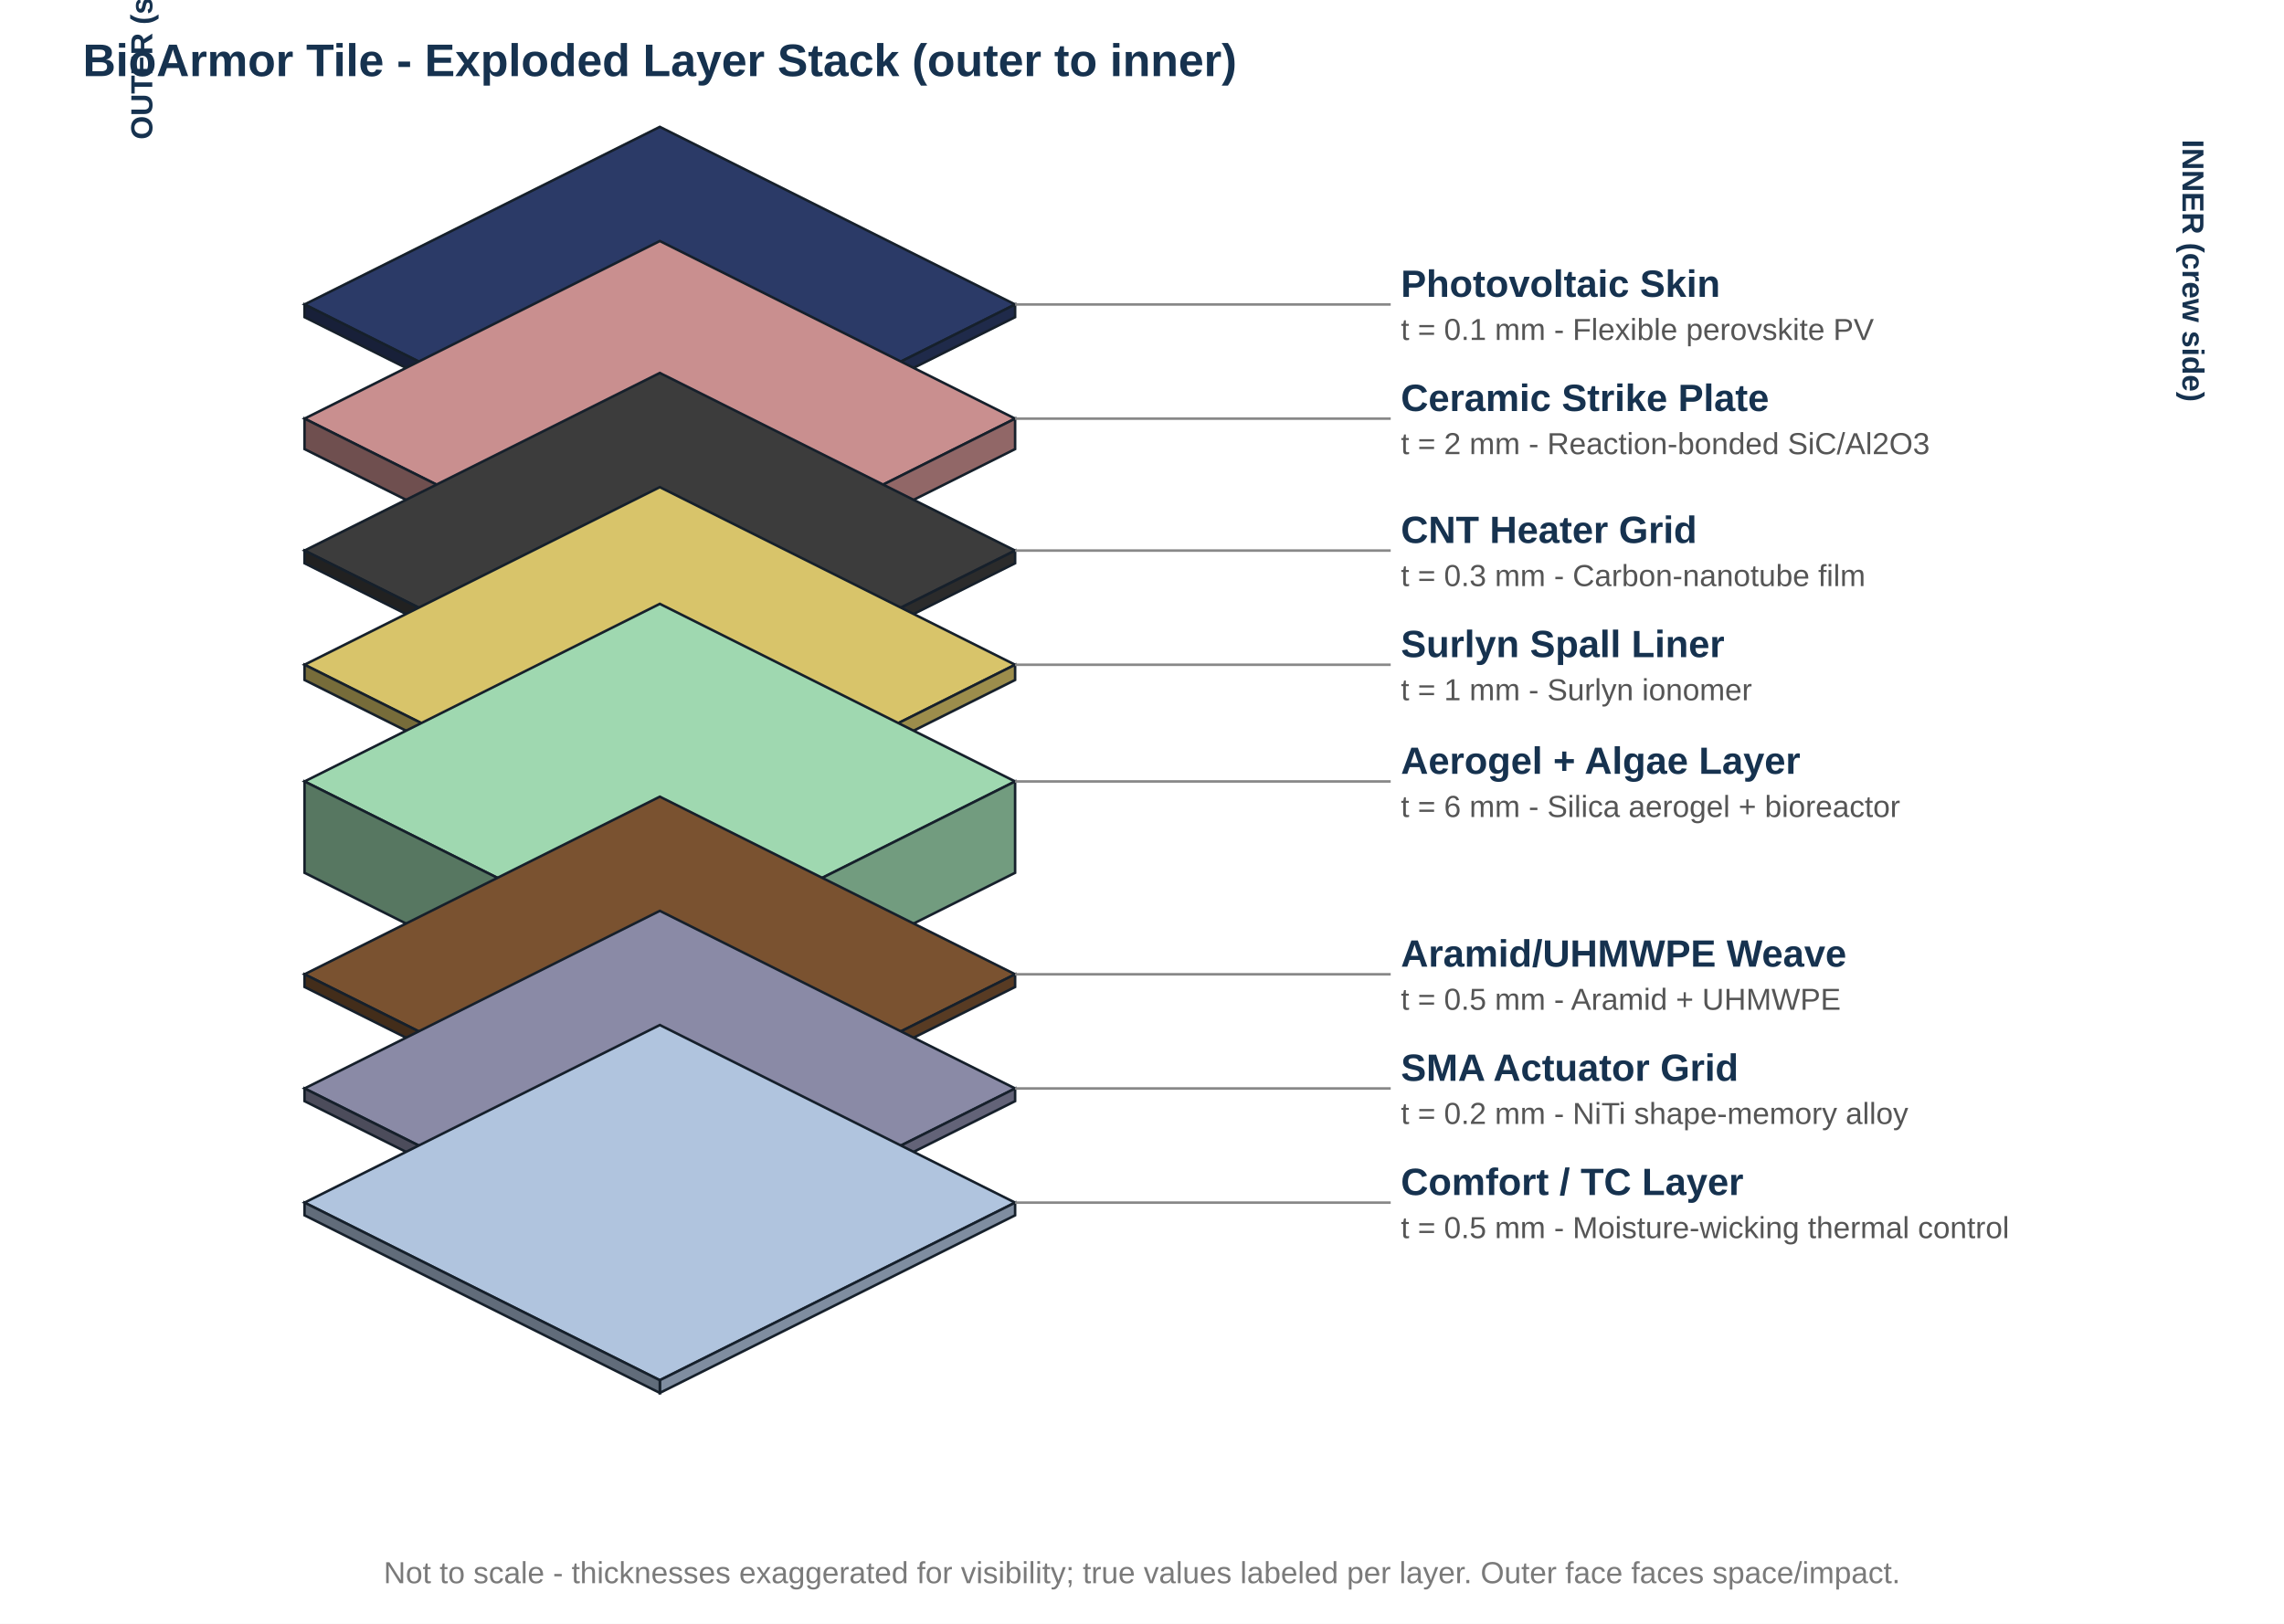
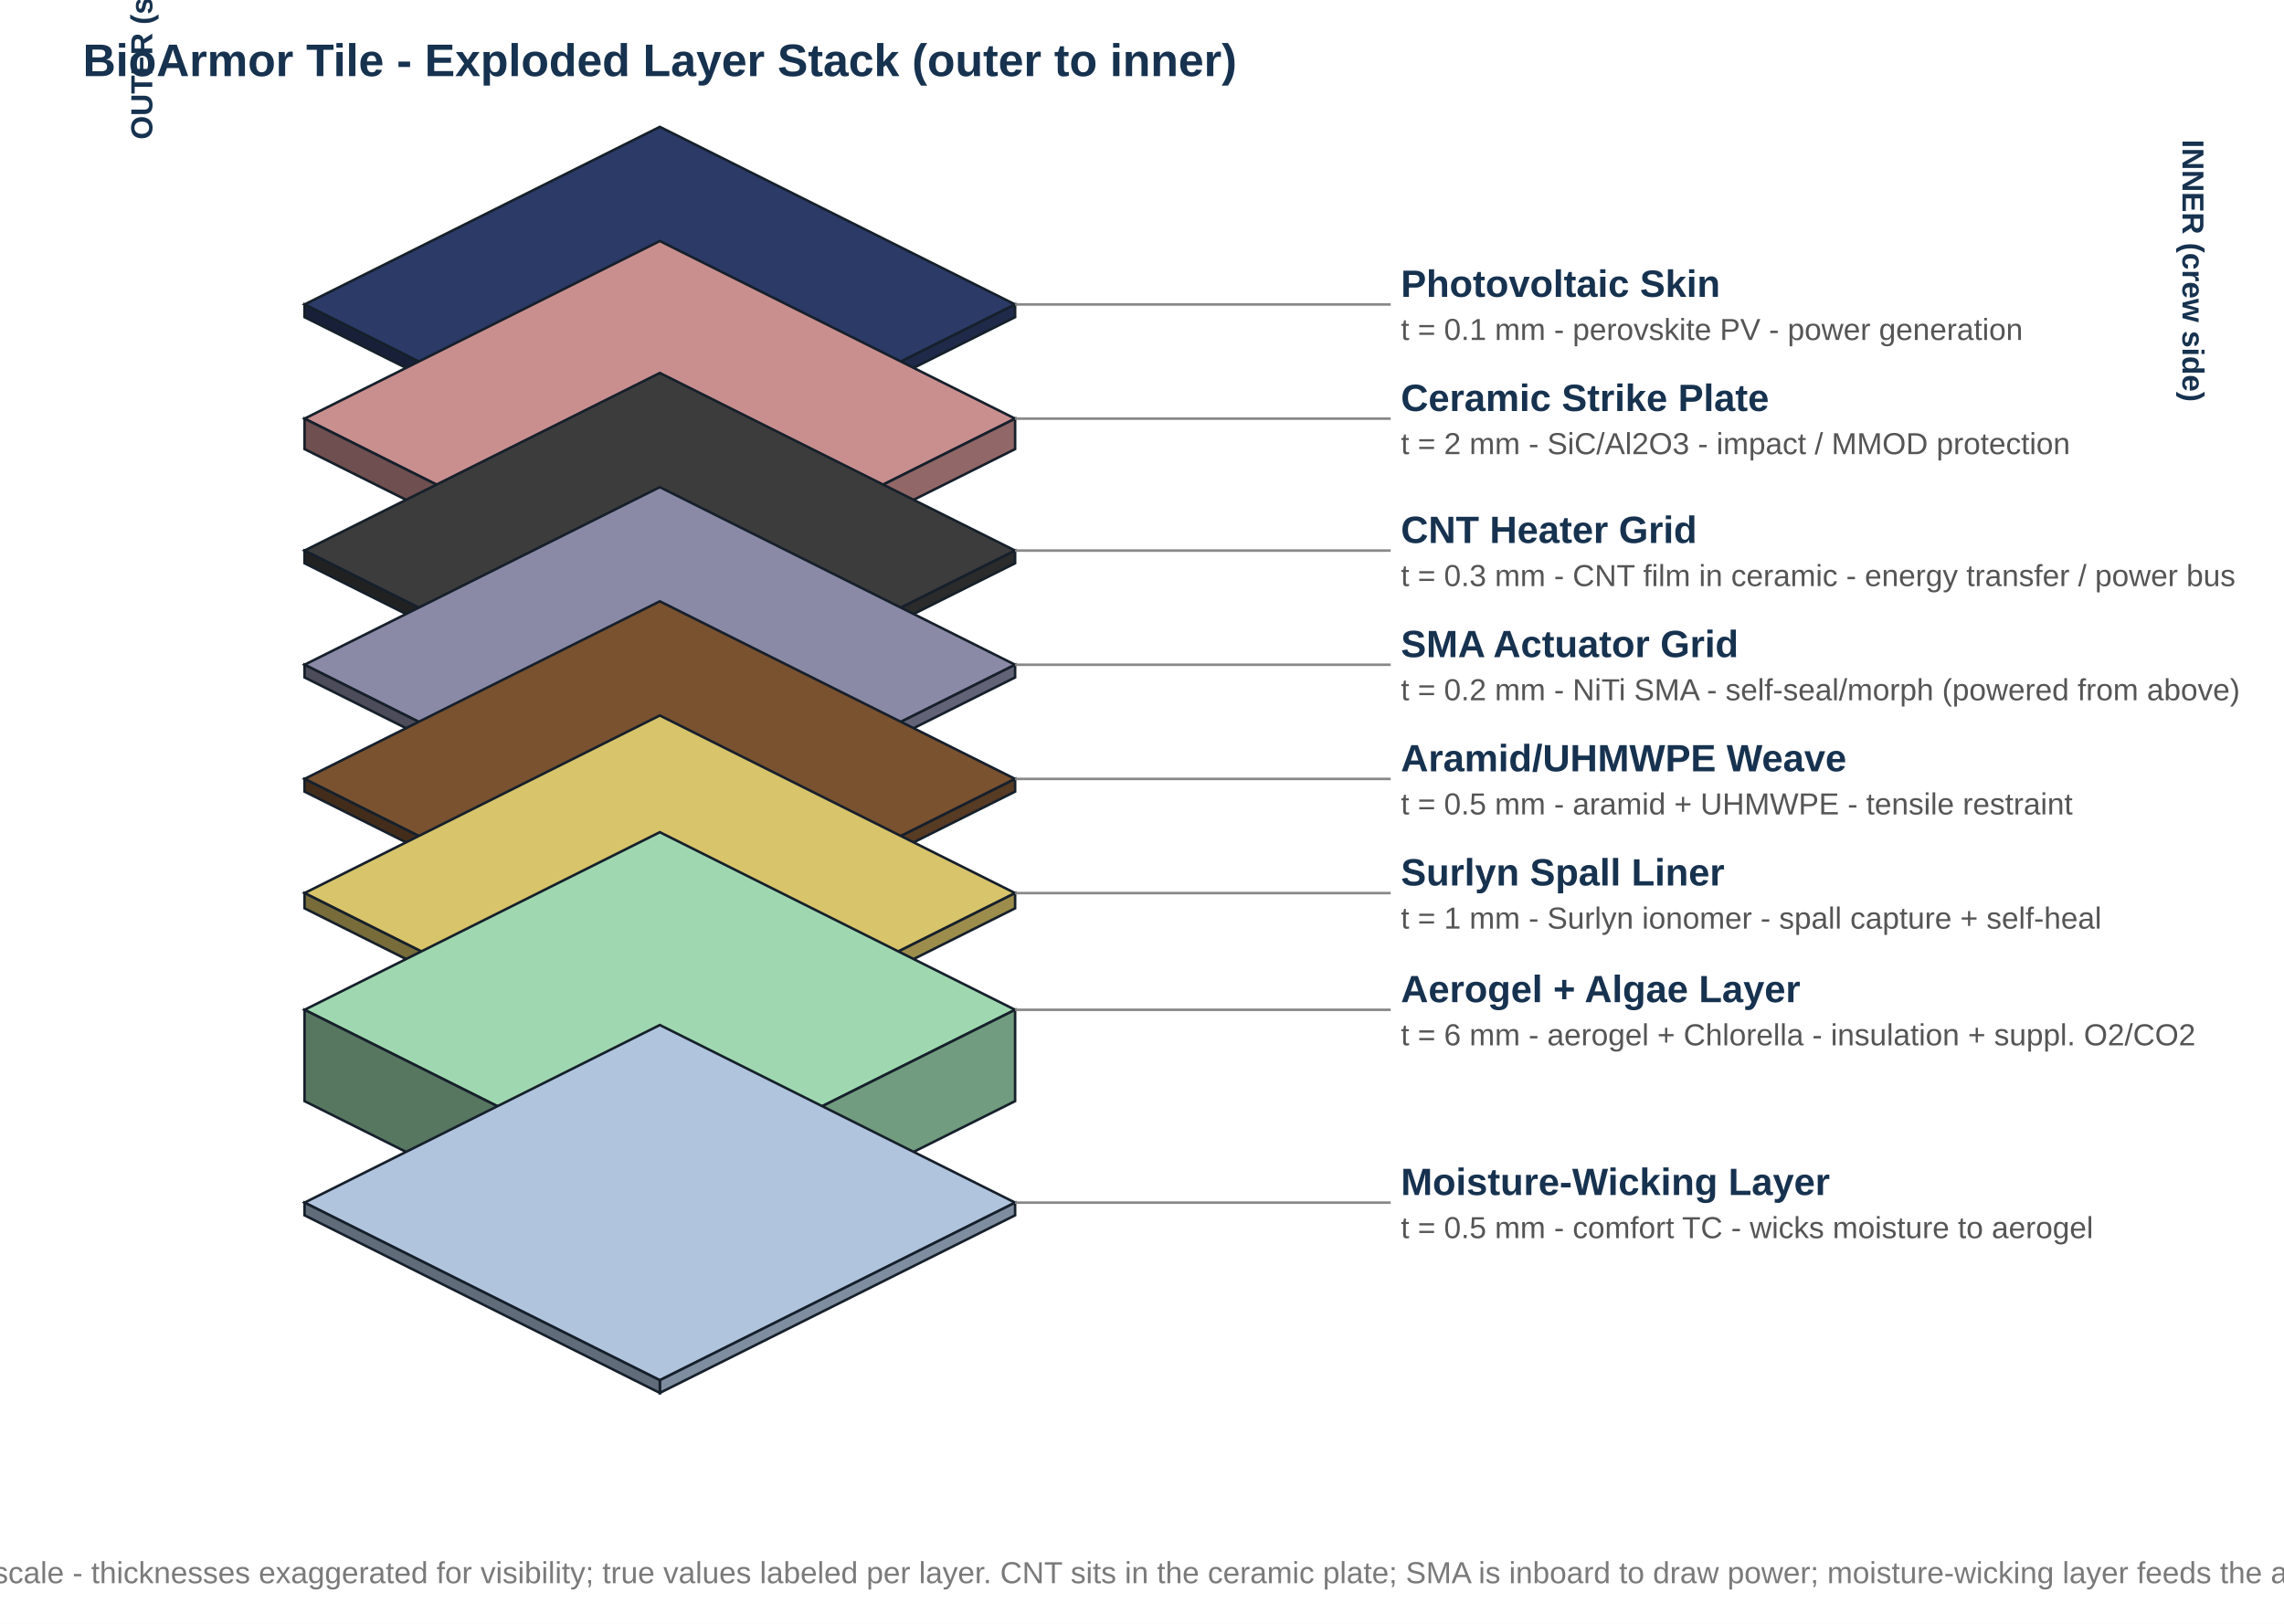
<svg xmlns="http://www.w3.org/2000/svg" width="900" height="640" viewBox="0 0 900 640" font-family="Segoe UI, Arial, sans-serif">
  <rect width="900" height="640" fill="#ffffff" />
  <text x="260" y="30" text-anchor="middle" font-size="18" font-weight="700" fill="#16324f">BioArmor Tile - Exploded Layer Stack (outer to inner)</text>
  <text x="60" y="55" font-size="12" font-weight="700" fill="#16324f" transform="rotate(-90 60 55)">OUTER (space / impact side)</text>
  <text x="860" y="55" font-size="12" font-weight="700" fill="#16324f" transform="rotate(90 860 55)">INNER (crew side)</text>
  <polygon points="260,50 400,120 260,190 120,120" fill="#2b3a67" stroke="#16202b" stroke-width="1" />
  <polygon points="400,120 260,190 260,195 400,125" fill="#1f2a4a" stroke="#16202b" stroke-width="1" />
  <polygon points="120,120 260,190 260,195 120,125" fill="#182039" stroke="#16202b" stroke-width="1" />
  <line x1="400" y1="120" x2="548" y2="120" stroke="#888" stroke-width="1" />
  <text x="552" y="117" font-size="15" font-weight="700" fill="#16324f">Photovoltaic Skin</text>
-   <text x="552" y="134" font-size="12" fill="#555">t = 0.1 mm - Flexible perovskite PV</text>
+   <text x="552" y="134" font-size="12" fill="#555">t = 0.1 mm - perovskite PV - power generation</text>
  <polygon points="260,95 400,165 260,235 120,165" fill="#c98f8f" stroke="#16202b" stroke-width="1" />
  <polygon points="400,165 260,235 260,247 400,177" fill="#916767" stroke="#16202b" stroke-width="1" />
  <polygon points="120,165 260,235 260,247 120,177" fill="#6f4f4f" stroke="#16202b" stroke-width="1" />
  <line x1="400" y1="165" x2="548" y2="165" stroke="#888" stroke-width="1" />
  <text x="552" y="162" font-size="15" font-weight="700" fill="#16324f">Ceramic Strike Plate</text>
-   <text x="552" y="179" font-size="12" fill="#555">t = 2 mm - Reaction-bonded SiC/Al2O3</text>
+   <text x="552" y="179" font-size="12" fill="#555">t = 2 mm - SiC/Al2O3 - impact / MMOD protection</text>
  <polygon points="260,147 400,217 260,287 120,217" fill="#3c3c3c" stroke="#16202b" stroke-width="1" />
  <polygon points="400,217 260,287 260,292 400,222" fill="#2b2b2b" stroke="#16202b" stroke-width="1" />
  <polygon points="120,217 260,287 260,292 120,222" fill="#212121" stroke="#16202b" stroke-width="1" />
  <line x1="400" y1="217" x2="548" y2="217" stroke="#888" stroke-width="1" />
  <text x="552" y="214" font-size="15" font-weight="700" fill="#16324f">CNT Heater Grid</text>
-   <text x="552" y="231" font-size="12" fill="#555">t = 0.3 mm - Carbon-nanotube film</text>
-   <polygon points="260,192 400,262 260,332 120,262" fill="#d8c46a" stroke="#16202b" stroke-width="1" />
-   <polygon points="400,262 260,332 260,338 400,268" fill="#9c8d4c" stroke="#16202b" stroke-width="1" />
-   <polygon points="120,262 260,332 260,338 120,268" fill="#776c3a" stroke="#16202b" stroke-width="1" />
+   <text x="552" y="231" font-size="12" fill="#555">t = 0.3 mm - CNT film in ceramic - energy transfer / power bus</text>
+   <polygon points="260,192 400,262 260,332 120,262" fill="#8a8aa6" stroke="#16202b" stroke-width="1" />
+   <polygon points="400,262 260,332 260,337 400,267" fill="#636378" stroke="#16202b" stroke-width="1" />
+   <polygon points="120,262 260,332 260,337 120,267" fill="#4c4c5b" stroke="#16202b" stroke-width="1" />
  <line x1="400" y1="262" x2="548" y2="262" stroke="#888" stroke-width="1" />
-   <text x="552" y="259" font-size="15" font-weight="700" fill="#16324f">Surlyn Spall Liner</text>
-   <text x="552" y="276" font-size="12" fill="#555">t = 1 mm - Surlyn ionomer</text>
-   <polygon points="260,238 400,308 260,378 120,308" fill="#9fd8b0" stroke="#16202b" stroke-width="1" />
-   <polygon points="400,308 260,378 260,414 400,344" fill="#729c7f" stroke="#16202b" stroke-width="1" />
-   <polygon points="120,308 260,378 260,414 120,344" fill="#577761" stroke="#16202b" stroke-width="1" />
-   <line x1="400" y1="308" x2="548" y2="308" stroke="#888" stroke-width="1" />
-   <text x="552" y="305" font-size="15" font-weight="700" fill="#16324f">Aerogel + Algae Layer</text>
-   <text x="552" y="322" font-size="12" fill="#555">t = 6 mm - Silica aerogel + bioreactor</text>
-   <polygon points="260,314 400,384 260,454 120,384" fill="#7a5230" stroke="#16202b" stroke-width="1" />
-   <polygon points="400,384 260,454 260,459 400,389" fill="#583b23" stroke="#16202b" stroke-width="1" />
-   <polygon points="120,384 260,454 260,459 120,389" fill="#432d1a" stroke="#16202b" stroke-width="1" />
-   <line x1="400" y1="384" x2="548" y2="384" stroke="#888" stroke-width="1" />
-   <text x="552" y="381" font-size="15" font-weight="700" fill="#16324f">Aramid/UHMWPE Weave</text>
-   <text x="552" y="398" font-size="12" fill="#555">t = 0.5 mm - Aramid + UHMWPE</text>
-   <polygon points="260,359 400,429 260,499 120,429" fill="#8a8aa6" stroke="#16202b" stroke-width="1" />
-   <polygon points="400,429 260,499 260,504 400,434" fill="#636378" stroke="#16202b" stroke-width="1" />
-   <polygon points="120,429 260,499 260,504 120,434" fill="#4c4c5b" stroke="#16202b" stroke-width="1" />
-   <line x1="400" y1="429" x2="548" y2="429" stroke="#888" stroke-width="1" />
-   <text x="552" y="426" font-size="15" font-weight="700" fill="#16324f">SMA Actuator Grid</text>
-   <text x="552" y="443" font-size="12" fill="#555">t = 0.2 mm - NiTi shape-memory alloy</text>
+   <text x="552" y="259" font-size="15" font-weight="700" fill="#16324f">SMA Actuator Grid</text>
+   <text x="552" y="276" font-size="12" fill="#555">t = 0.2 mm - NiTi SMA - self-seal/morph (powered from above)</text>
+   <polygon points="260,237 400,307 260,377 120,307" fill="#7a5230" stroke="#16202b" stroke-width="1" />
+   <polygon points="400,307 260,377 260,382 400,312" fill="#583b23" stroke="#16202b" stroke-width="1" />
+   <polygon points="120,307 260,377 260,382 120,312" fill="#432d1a" stroke="#16202b" stroke-width="1" />
+   <line x1="400" y1="307" x2="548" y2="307" stroke="#888" stroke-width="1" />
+   <text x="552" y="304" font-size="15" font-weight="700" fill="#16324f">Aramid/UHMWPE Weave</text>
+   <text x="552" y="321" font-size="12" fill="#555">t = 0.5 mm - aramid + UHMWPE - tensile restraint</text>
+   <polygon points="260,282 400,352 260,422 120,352" fill="#d8c46a" stroke="#16202b" stroke-width="1" />
+   <polygon points="400,352 260,422 260,428 400,358" fill="#9c8d4c" stroke="#16202b" stroke-width="1" />
+   <polygon points="120,352 260,422 260,428 120,358" fill="#776c3a" stroke="#16202b" stroke-width="1" />
+   <line x1="400" y1="352" x2="548" y2="352" stroke="#888" stroke-width="1" />
+   <text x="552" y="349" font-size="15" font-weight="700" fill="#16324f">Surlyn Spall Liner</text>
+   <text x="552" y="366" font-size="12" fill="#555">t = 1 mm - Surlyn ionomer - spall capture + self-heal</text>
+   <polygon points="260,328 400,398 260,468 120,398" fill="#9fd8b0" stroke="#16202b" stroke-width="1" />
+   <polygon points="400,398 260,468 260,504 400,434" fill="#729c7f" stroke="#16202b" stroke-width="1" />
+   <polygon points="120,398 260,468 260,504 120,434" fill="#577761" stroke="#16202b" stroke-width="1" />
+   <line x1="400" y1="398" x2="548" y2="398" stroke="#888" stroke-width="1" />
+   <text x="552" y="395" font-size="15" font-weight="700" fill="#16324f">Aerogel + Algae Layer</text>
+   <text x="552" y="412" font-size="12" fill="#555">t = 6 mm - aerogel + Chlorella - insulation + suppl. O2/CO2</text>
  <polygon points="260,404 400,474 260,544 120,474" fill="#b0c4de" stroke="#16202b" stroke-width="1" />
  <polygon points="400,474 260,544 260,549 400,479" fill="#7f8da0" stroke="#16202b" stroke-width="1" />
  <polygon points="120,474 260,544 260,549 120,479" fill="#616c7a" stroke="#16202b" stroke-width="1" />
  <line x1="400" y1="474" x2="548" y2="474" stroke="#888" stroke-width="1" />
-   <text x="552" y="471" font-size="15" font-weight="700" fill="#16324f">Comfort / TC Layer</text>
-   <text x="552" y="488" font-size="12" fill="#555">t = 0.5 mm - Moisture-wicking thermal control</text>
-   <text x="450" y="624" text-anchor="middle" font-size="12" fill="#7a7a7a">Not to scale - thicknesses exaggerated for visibility; true values labeled per layer. Outer face faces space/impact.</text>
+   <text x="552" y="471" font-size="15" font-weight="700" fill="#16324f">Moisture-Wicking Layer</text>
+   <text x="552" y="488" font-size="12" fill="#555">t = 0.5 mm - comfort TC - wicks moisture to aerogel</text>
+   <text x="450" y="624" text-anchor="middle" font-size="12" fill="#7a7a7a">Not to scale - thicknesses exaggerated for visibility; true values labeled per layer. CNT sits in the ceramic plate; SMA is inboard to draw power; moisture-wicking layer feeds the aerogel.</text>
</svg>
